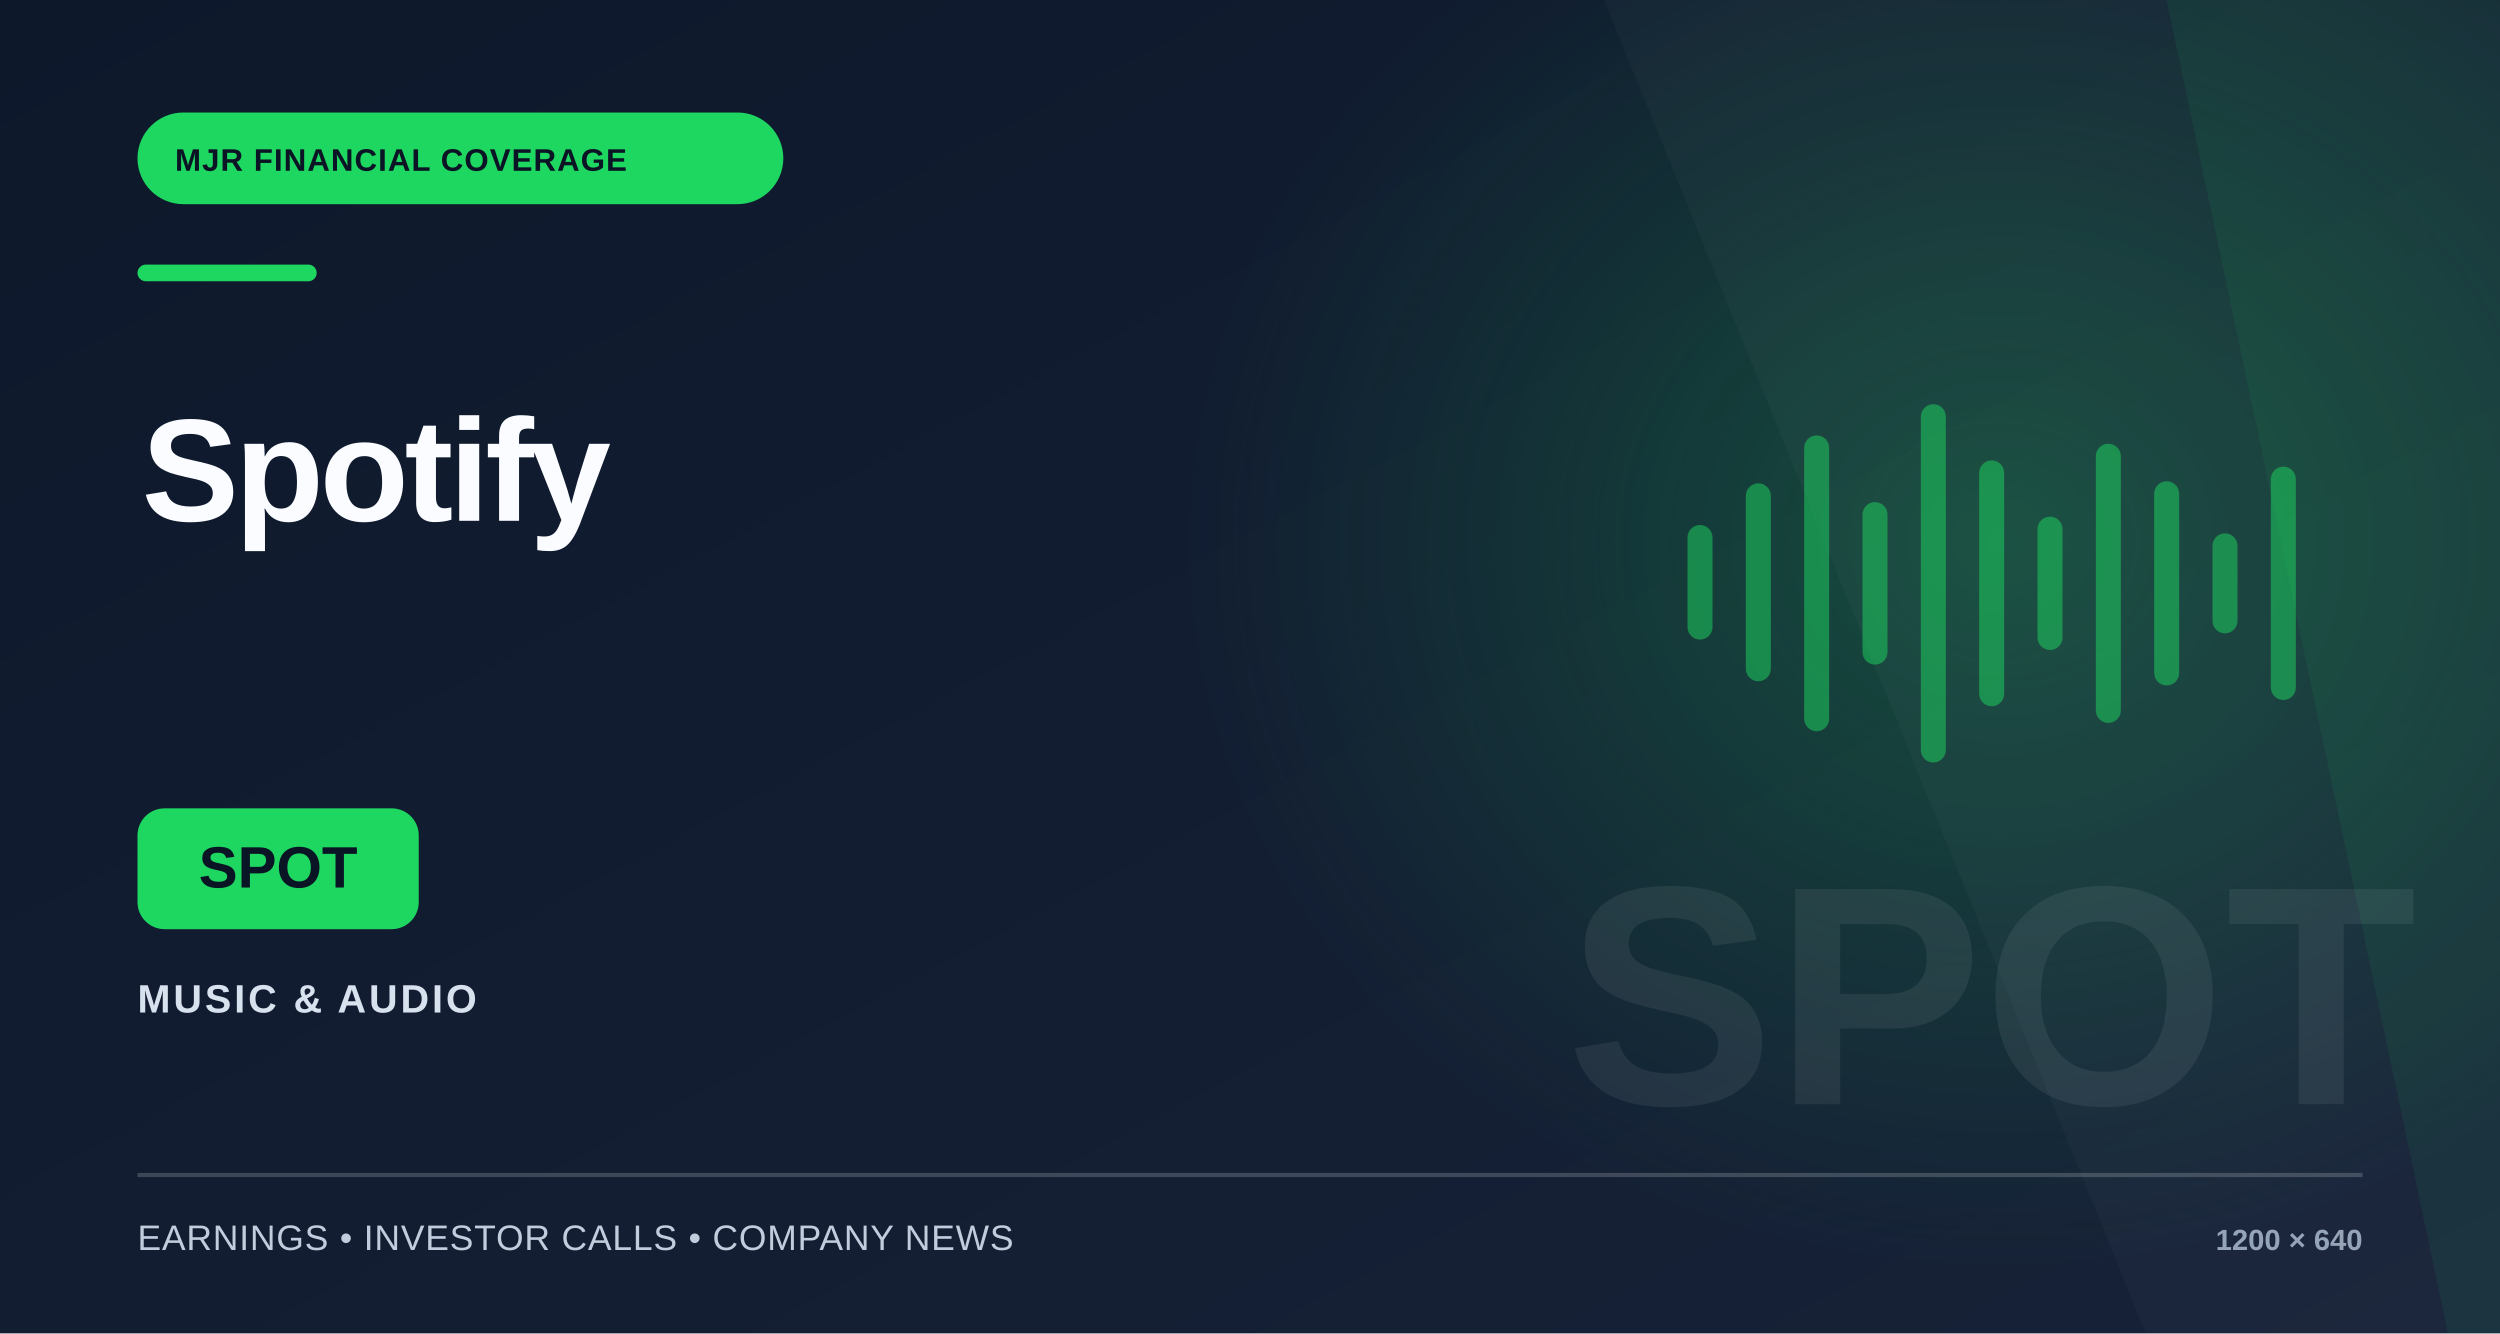
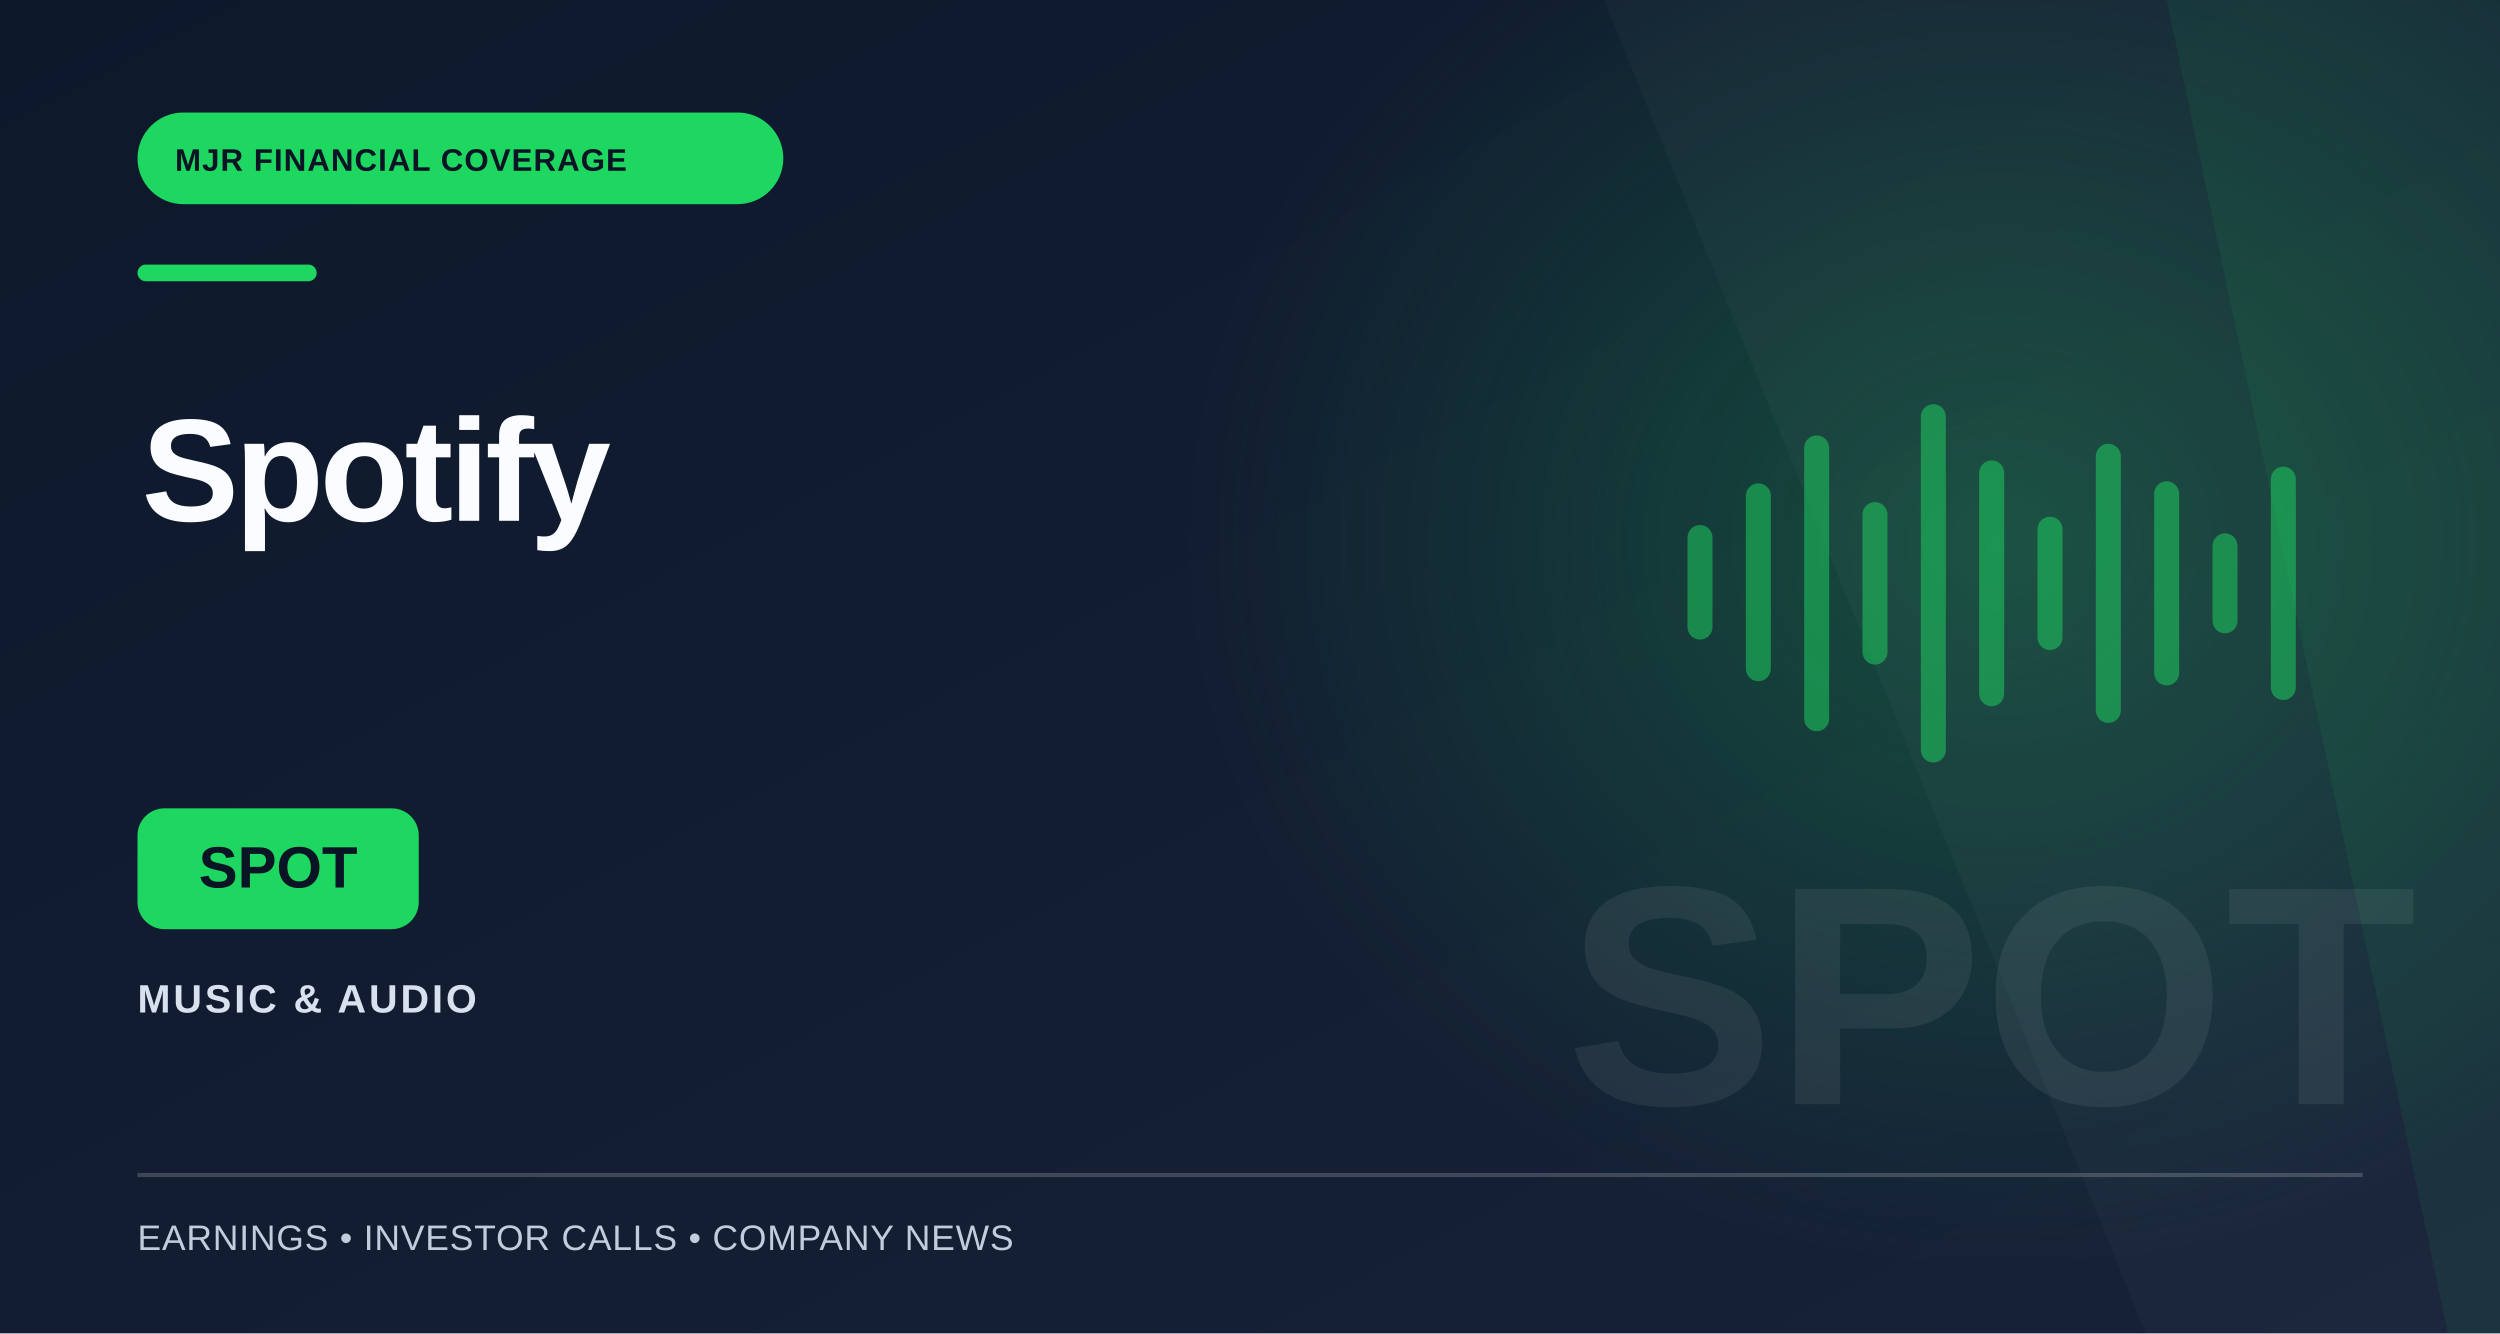
<svg xmlns="http://www.w3.org/2000/svg" width="1200" height="640" viewBox="0 0 1200 640" role="img" aria-labelledby="title desc">
  <defs>
    <linearGradient id="bg" x1="0" x2="1" y1="0" y2="1">
      <stop offset="0" stop-color="#0d182b" />
      <stop offset="1" stop-color="#172238" />
    </linearGradient>
    <radialGradient id="glow">
      <stop offset="0" stop-color="#1ED760" stop-opacity=".26" />
      <stop offset="1" stop-color="#1ED760" stop-opacity="0" />
    </radialGradient>
    <style>.title{font-family:Arial,Helvetica,sans-serif;font-weight:700;letter-spacing:-2px;fill:#fafcff}.label{font-family:Arial,Helvetica,sans-serif;font-weight:700}</style>
  </defs>
  <rect width="1200" height="640" fill="url(#bg)" />
  <ellipse cx="960" cy="260" rx="390" ry="350" fill="url(#glow)" />
  <path d="M770 0h430v640h-170z" fill="#fff" opacity=".025" />
  <path d="M1040 0h160v640h-25z" fill="#1ED760" opacity=".075" />
  <rect x="810" y="252" width="12" height="55" rx="6" fill="#1ED760" opacity=".5" />
  <rect x="838" y="232" width="12" height="95" rx="6" fill="#1ED760" opacity=".5" />
  <rect x="866" y="209" width="12" height="142" rx="6" fill="#1ED760" opacity=".5" />
  <rect x="894" y="241" width="12" height="78" rx="6" fill="#1ED760" opacity=".5" />
  <rect x="922" y="194" width="12" height="172" rx="6" fill="#1ED760" opacity=".5" />
  <rect x="950" y="221" width="12" height="118" rx="6" fill="#1ED760" opacity=".5" />
  <rect x="978" y="248" width="12" height="64" rx="6" fill="#1ED760" opacity=".5" />
  <rect x="1006" y="213" width="12" height="134" rx="6" fill="#1ED760" opacity=".5" />
  <rect x="1034" y="231" width="12" height="98" rx="6" fill="#1ED760" opacity=".5" />
  <rect x="1062" y="256" width="12" height="48" rx="6" fill="#1ED760" opacity=".5" />
  <rect x="1090" y="224" width="12" height="112" rx="6" fill="#1ED760" opacity=".5" />
  <text x="1160" y="530" text-anchor="end" class="label" font-size="150px" fill="#fff" opacity=".07">SPOT</text>
  <rect x="66" y="54" width="310" height="44" rx="22" fill="#1ED760" />
  <text x="84" y="82" class="label" font-size="15px" letter-spacing=".5" fill="#0a1424">MJR FINANCIAL COVERAGE</text>
  <rect x="66" y="127" width="86" height="8" rx="4" fill="#1ED760" />
  <text x="68" y="250" class="title" font-size="70px">Spotify</text>
  <rect x="66" y="388" width="135" height="58" rx="13" fill="#1ED760" />
  <text x="133.5" y="426" text-anchor="middle" class="label" font-size="28px" fill="#091424">SPOT</text>
  <text x="66" y="486" class="label" font-size="19px" letter-spacing="1.4" fill="#d8e1ee">MUSIC &amp; AUDIO</text>
  <path d="M66 564H1134" stroke="#fff" stroke-opacity=".18" stroke-width="2" />
  <text x="66" y="600" font-family="Arial,Helvetica,sans-serif" font-size="17px" letter-spacing=".4" fill="#c1cddd">EARNINGS  •  INVESTOR CALLS  •  COMPANY NEWS</text>
-   <text x="1134" y="600" text-anchor="end" class="label" font-size="14px" fill="#96a4b8">1200 × 640</text>
</svg>
